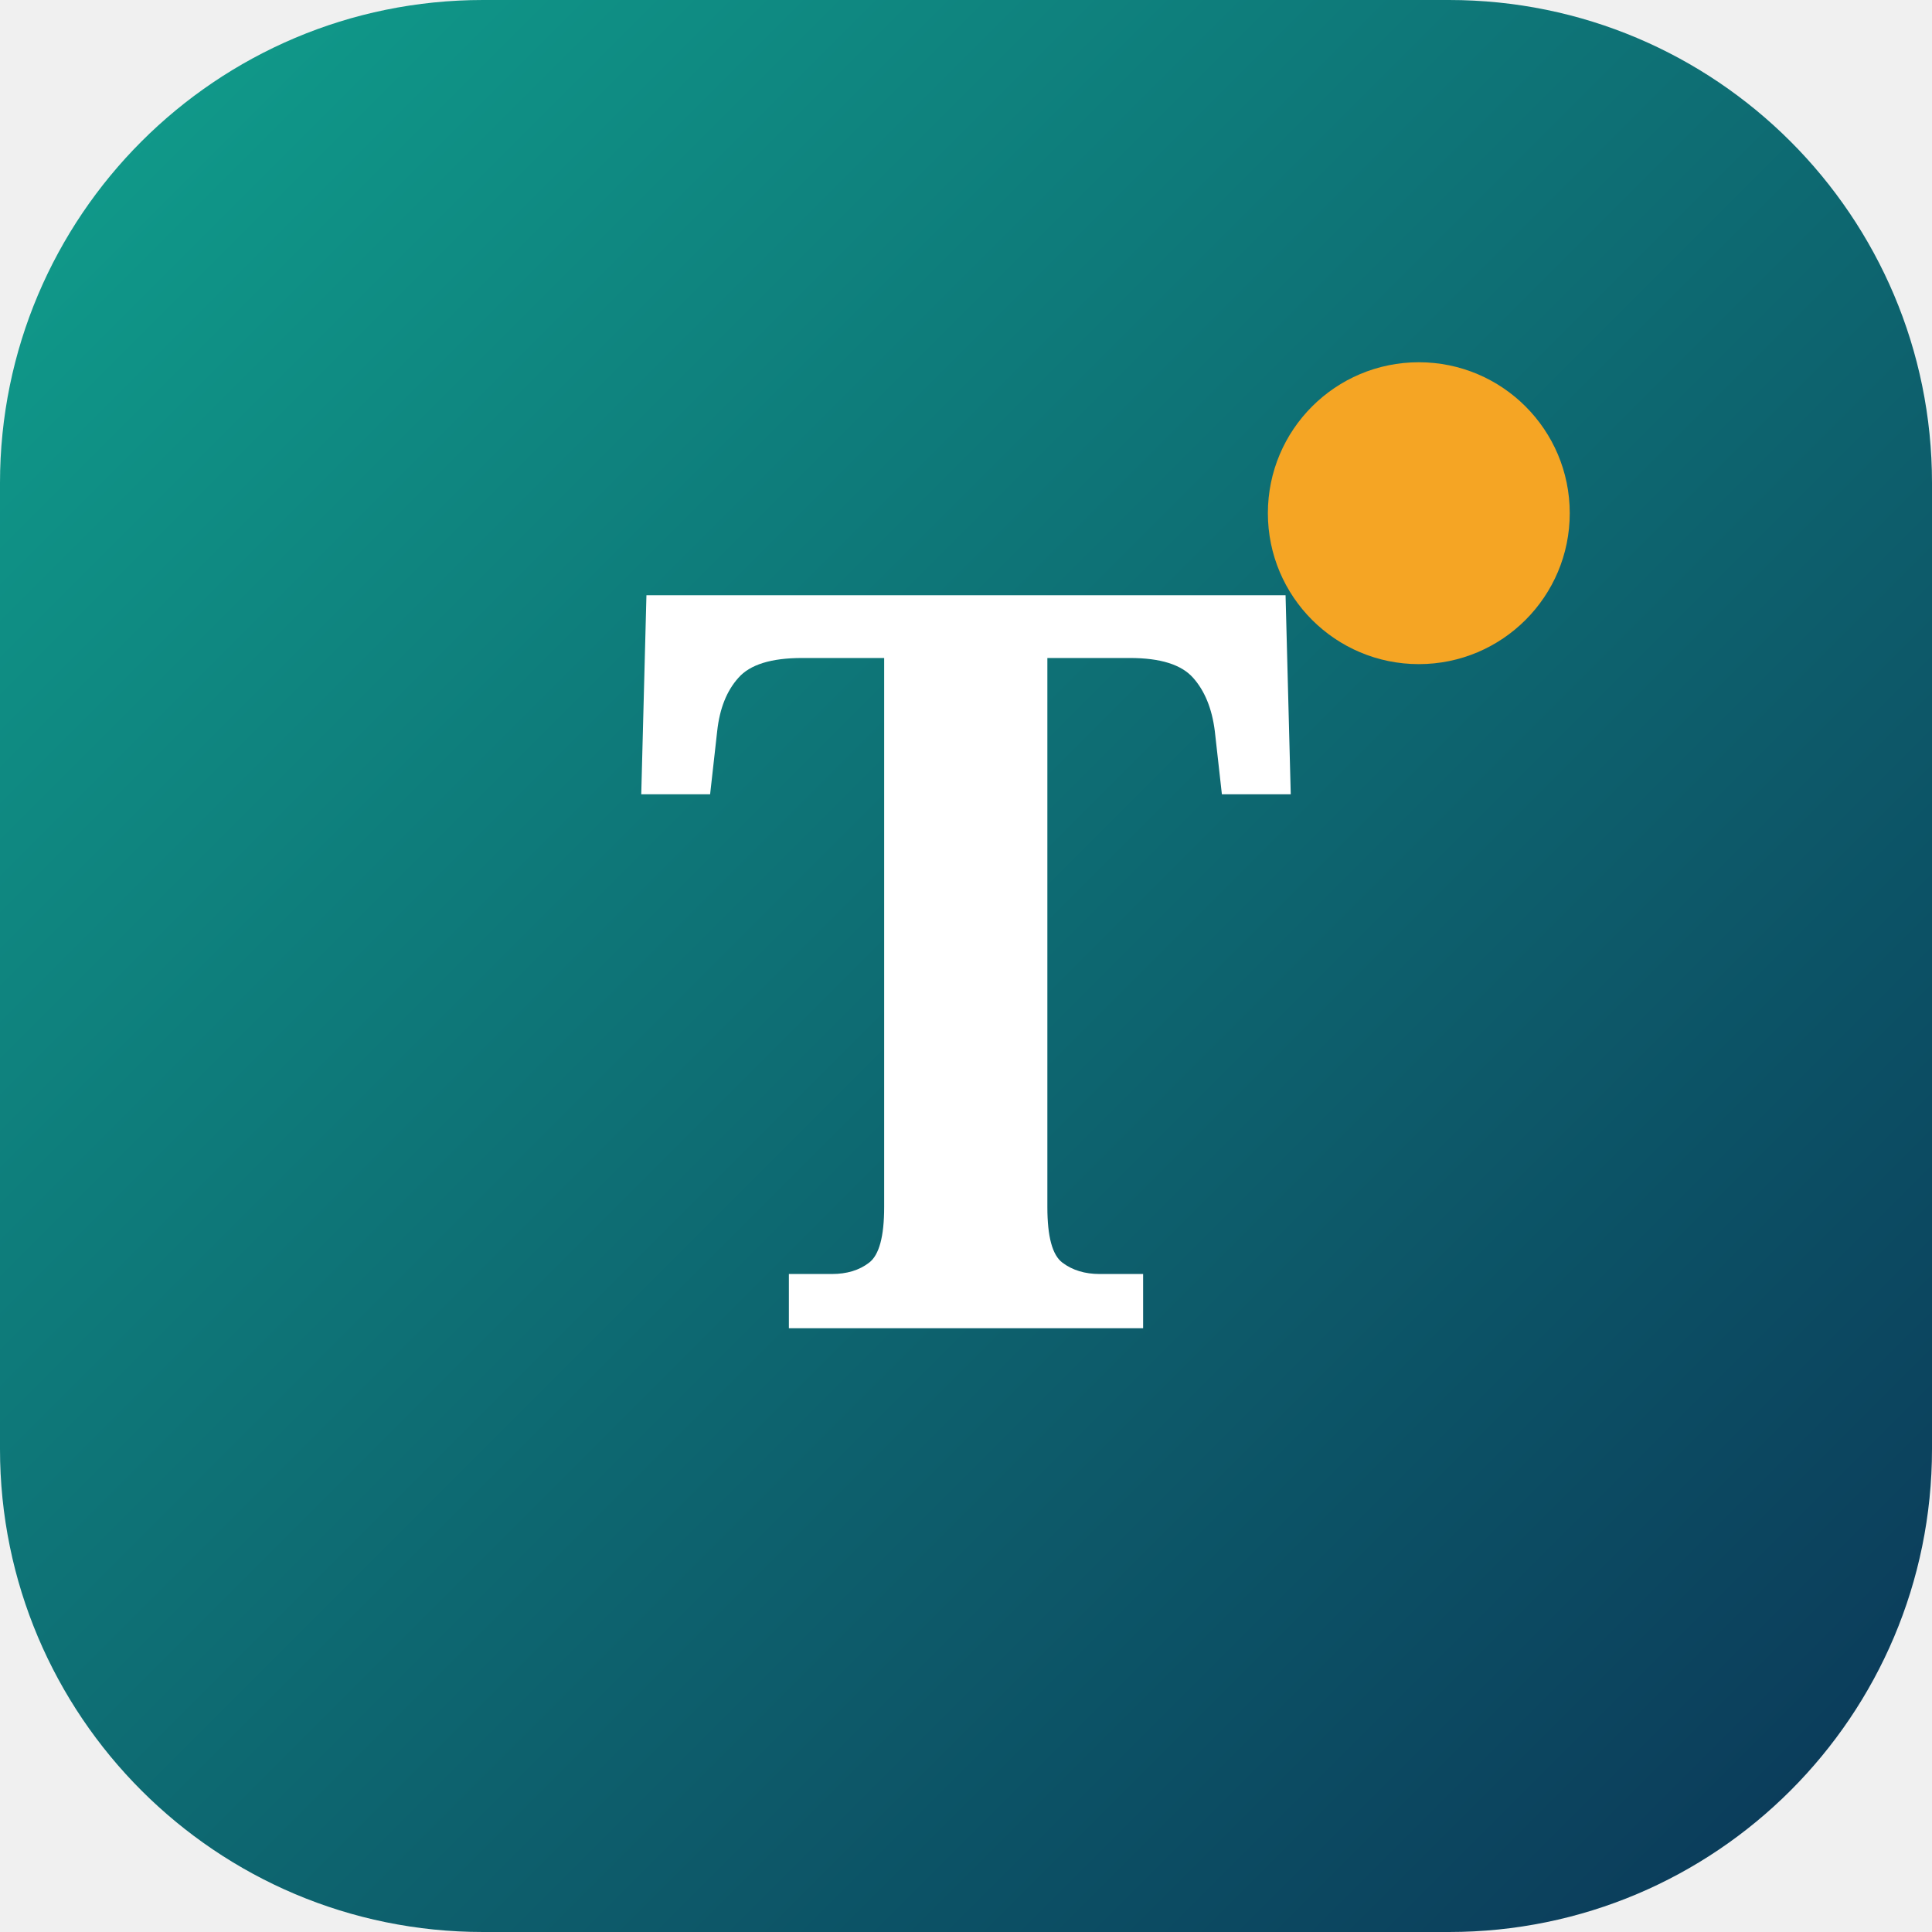
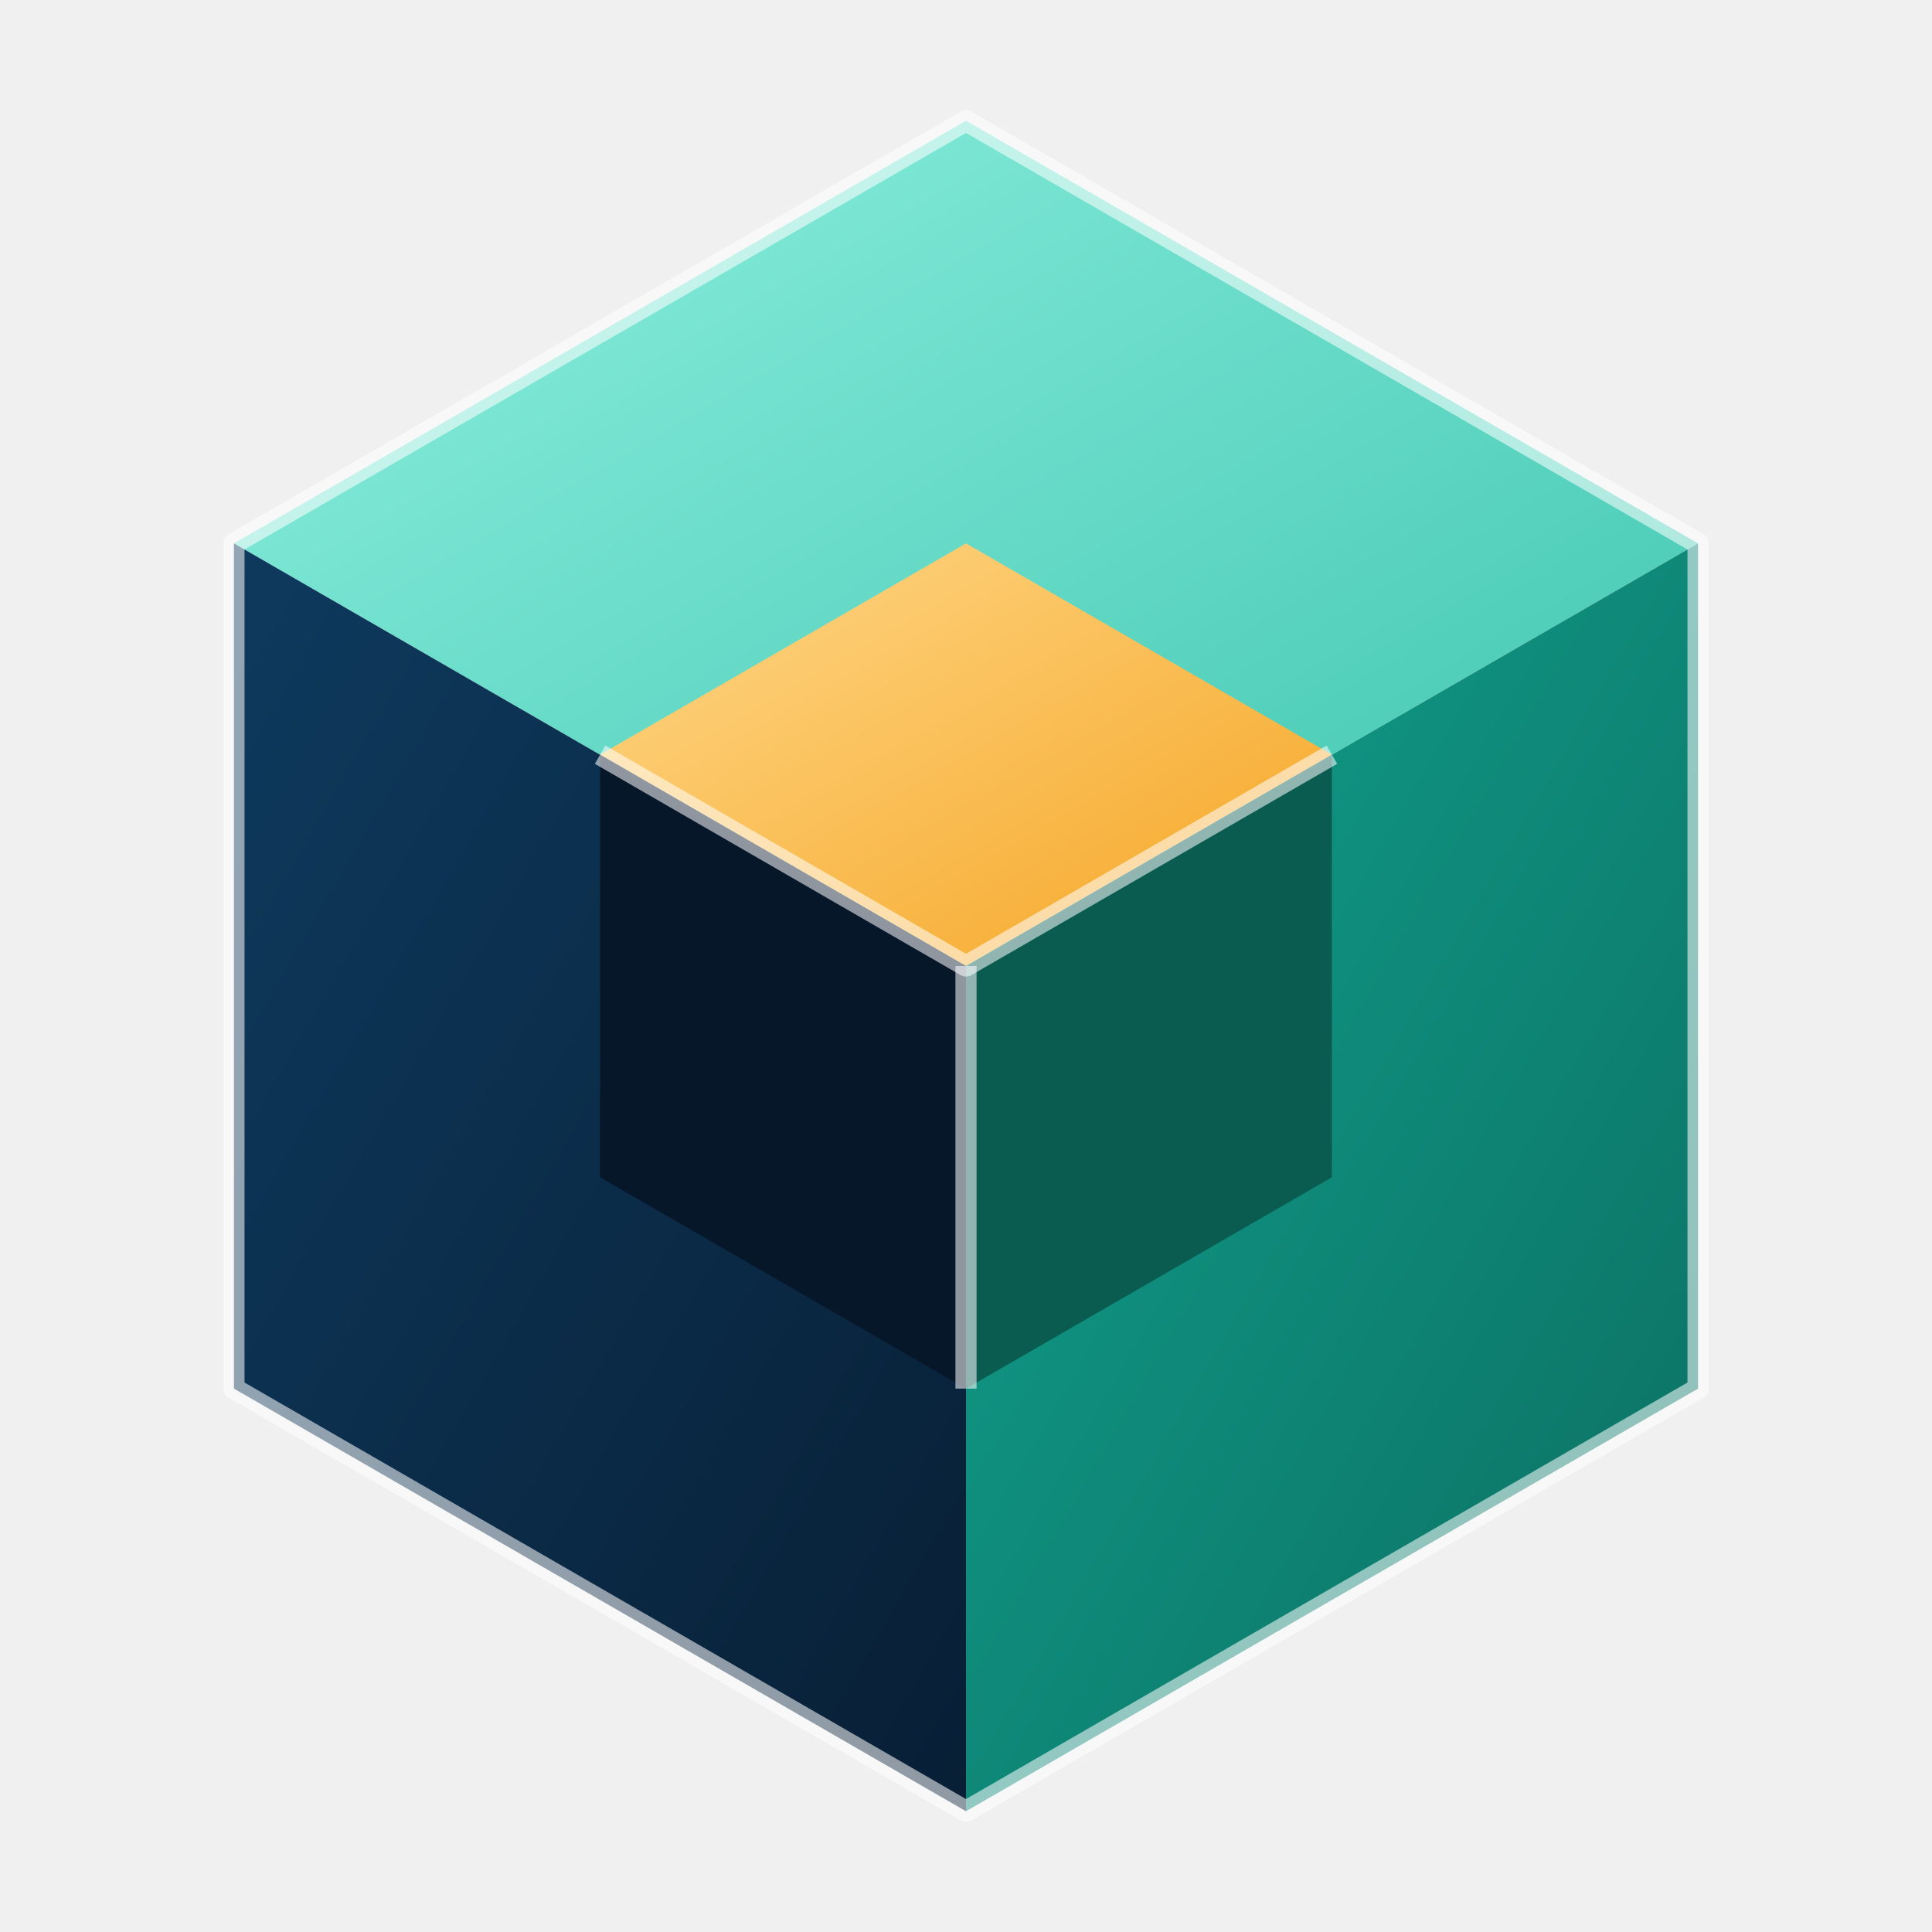
<svg xmlns="http://www.w3.org/2000/svg" viewBox="0 0 64 64">
  <defs>
-     <linearGradient id="g" x1="0" y1="0" x2="1" y2="1">
-       <stop offset="0" stop-color="#10A08D" />
-       <stop offset="1" stop-color="#0B3557" />
+     <linearGradient id="t" x1="0" y1="0" x2="1" y2="1">
+       <stop offset="0" stop-color="#8FF0DF" />
+       <stop offset="1" stop-color="#3CC4AF" />
+     </linearGradient>
+     <linearGradient id="l" x1="0" y1="0" x2="1" y2="1">
+       <stop offset="0" stop-color="#0E3A5E" />
+       <stop offset="1" stop-color="#081F35" />
+     </linearGradient>
+     <linearGradient id="r" x1="0" y1="0" x2="1" y2="1">
+       <stop offset="0" stop-color="#12A28F" />
+       <stop offset="1" stop-color="#0B6E61" />
+     </linearGradient>
+     <linearGradient id="a" x1="0" y1="0" x2="1" y2="1">
+       <stop offset="0" stop-color="#FFD889" />
+       <stop offset="1" stop-color="#F5A524" />
    </linearGradient>
  </defs>
-   <rect width="64" height="64" rx="16" fill="url(#g)" />
-   <text x="32" y="44" font-family="Georgia,serif" font-size="34" font-weight="700" text-anchor="middle" fill="#fff">T</text>
-   <circle cx="47" cy="17" r="5" fill="#F5A524" />
+   <polygon points="32.00,4.00 56.25,18.00 32.00,32.00 7.75,18.00" fill="url(#t)" />
+   <polygon points="7.75,18.00 32.00,32.00 32.00,60.00 7.75,46.00" fill="url(#l)" />
+   <polygon points="32.00,32.00 56.25,18.00 56.25,46.00 32.00,60.00" fill="url(#r)" />
+   <polygon points="32.00,18.00 44.12,25.00 32.00,32.00 19.88,25.00" fill="url(#a)" />
+   <polygon points="19.88,25.00 32.00,32.00 32.00,46.00 19.88,39.00" fill="#06172A" />
+   <polygon points="32.00,32.00 44.12,25.00 44.12,39.00 32.00,46.00" fill="#0A5C51" />
+   <g fill="none" stroke="rgba(255,255,255,.55)" stroke-width=".7" stroke-linejoin="round">
+     <polygon points="32.00,4.00 56.25,18.00 56.25,46.00 32.00,60.00 7.75,46.00 7.75,18.00" />
+     <polyline points="19.88,25.00 32.00,32.00 44.12,25.00" />
+     <polyline points="32.00,32.00 32.00,46.00" />
+   </g>
</svg>
